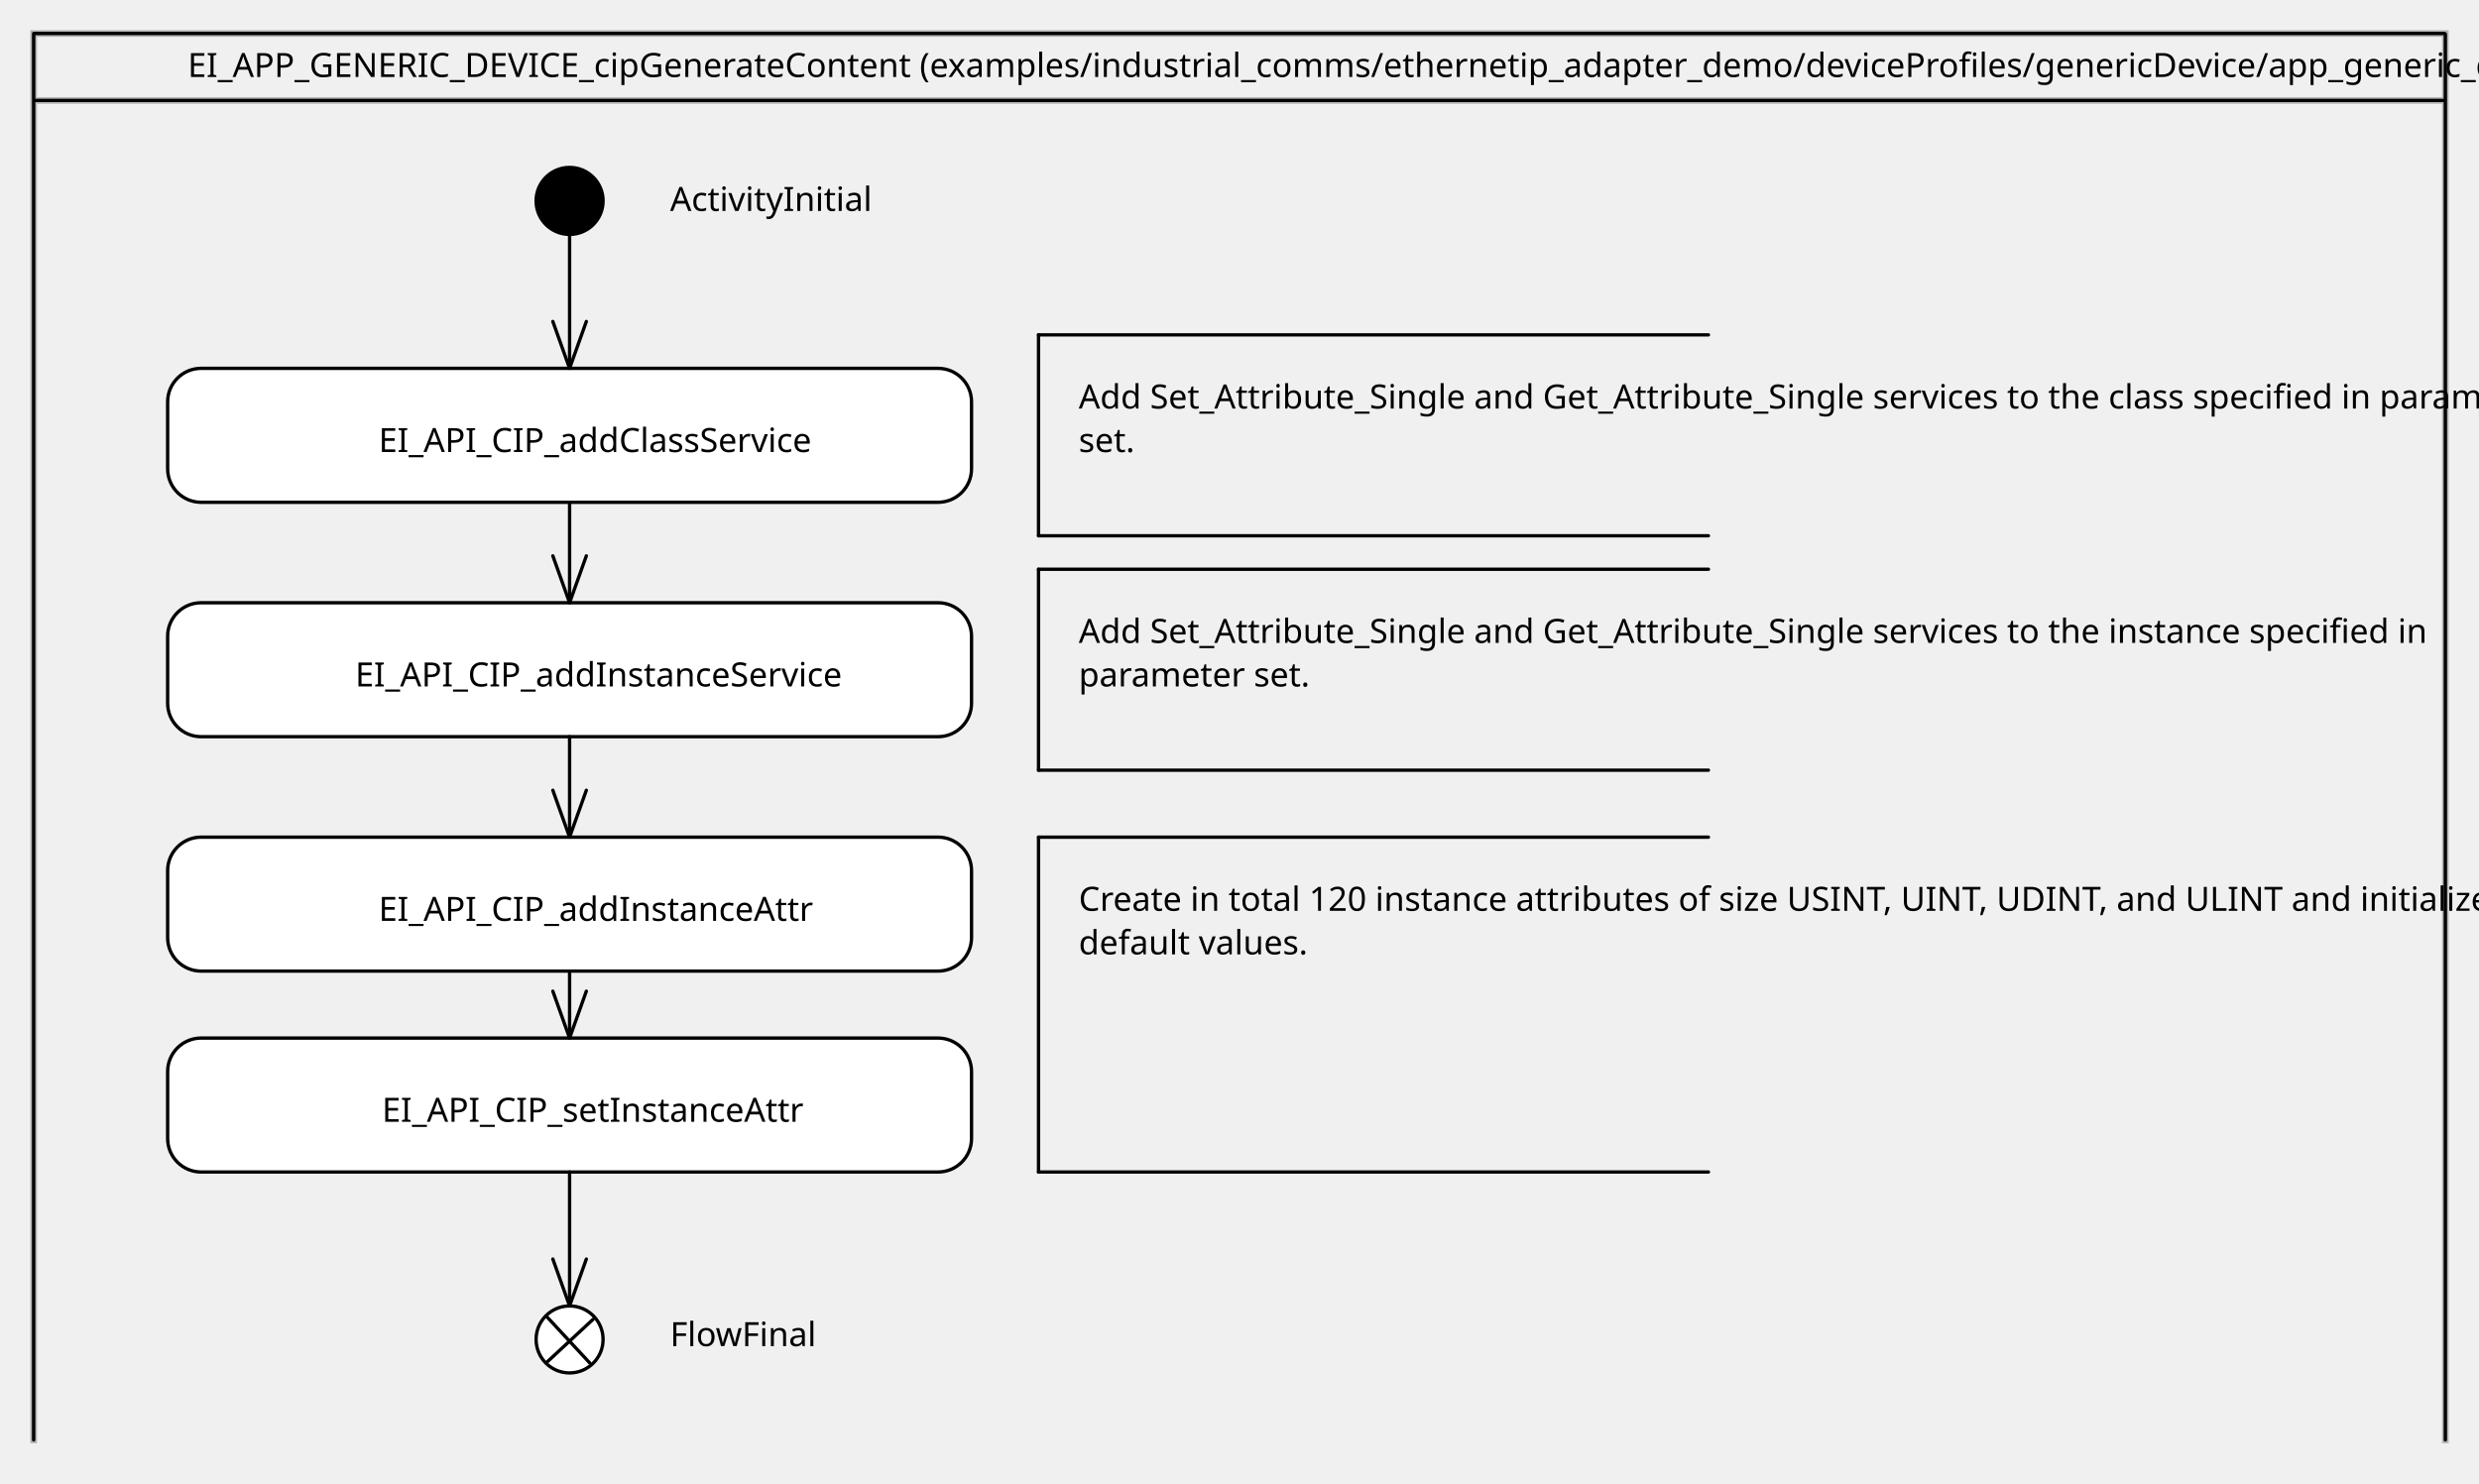
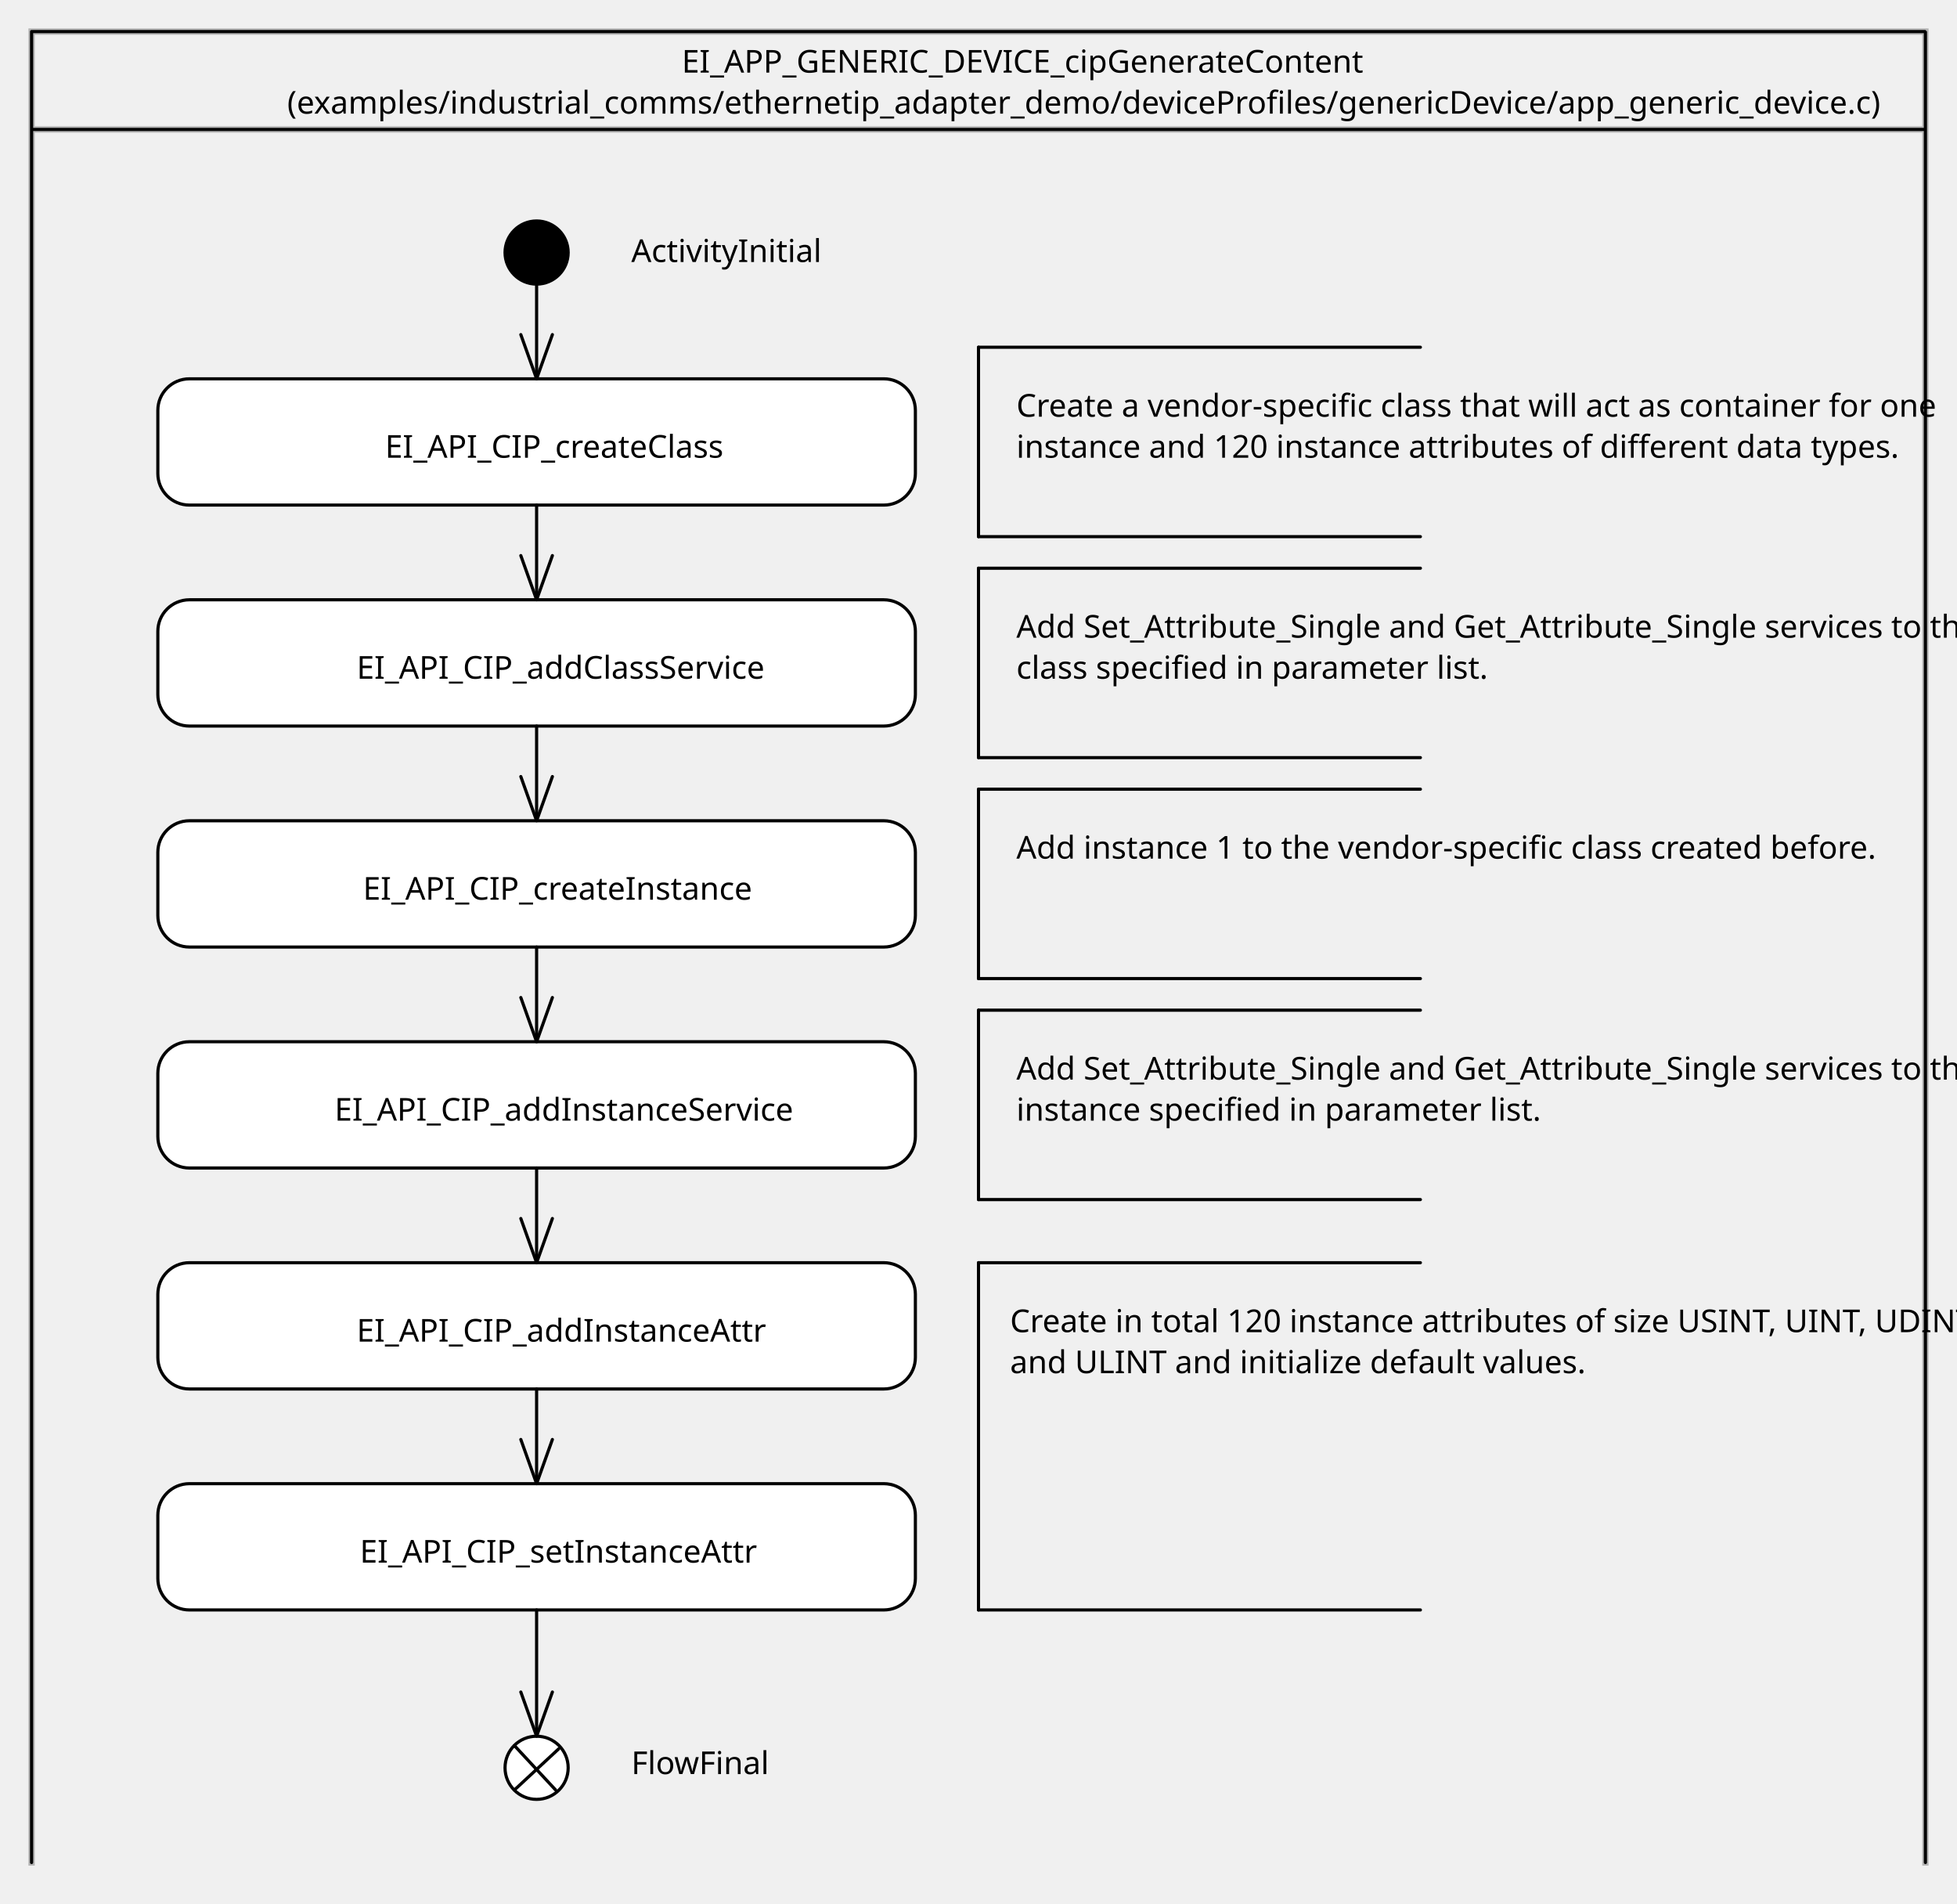
- <svg xmlns="http://www.w3.org/2000/svg" width="19.58cm" height="11.72cm" viewBox="0 0 740 443">
+ <svg xmlns="http://www.w3.org/2000/svg" width="16.40cm" height="15.95cm" viewBox="0 0 620 603">
  <g style="stroke-width:2;stroke-linecap:square;stroke-linejoin:miter; fill:#000000;fill-opacity:0.00; stroke:#B4B4B4; stroke-opacity:1.00">
-     <path d="M 10 10 L 10 430 M 730 430 L 730 10 L 10 10 M 10 30 L 730 30" shape-rendering="auto" />
+     <path d="M 10 10 L 10 590 M 610 590 L 610 10 L 10 10 M 10 41 L 610 41" shape-rendering="auto" />
  </g>
  <g style="stroke-width:1;stroke-linecap:round;stroke-linejoin:bevel; fill:#000000;fill-opacity:0.00; stroke:#000000; stroke-opacity:1.00">
-     <path d="M 10 10 L 10 430 M 730 430 L 730 10 L 10 10 M 10 30 L 730 30" shape-rendering="auto" />
+     <path d="M 10 10 L 10 590 M 610 590 L 610 10 L 10 10 M 10 41 L 610 41" shape-rendering="auto" />
  </g>
  <g style="stroke-width:1;stroke-linecap:round;stroke-linejoin:bevel; fill:#000000;fill-opacity:1.00; stroke:#000000; stroke-opacity:0.00">
-     <text x="56.00" y="23.00" textLength="627" style="font-family:Calibri; font-weight:0; font-style:normal; font-size:10px; fill:#000000;fill-opacity:1.00; stroke:#000000; stroke-opacity:0.00 stroke-width:0; white-space: pre;" xml:space="preserve" transform="rotate(-0.00 56.00 23.00)">EI_APP_GENERIC_DEVICE_cipGenerateContent (examples/industrial_comms/ethernetip_adapter_demo/deviceProfiles/genericDevice/app_generic_device.c)</text>
+     <text x="216.00" y="23.00" textLength="188" style="font-family:Calibri; font-weight:0; font-style:normal; font-size:10px; fill:#000000;fill-opacity:1.00; stroke:#000000; stroke-opacity:0.00 stroke-width:0; white-space: pre;" xml:space="preserve" transform="rotate(-0.00 216.00 23.00)">EI_APP_GENERIC_DEVICE_cipGenerateContent</text>
+     <text x="91.00" y="36.00" textLength="437" style="font-family:Calibri; font-weight:0; font-style:normal; font-size:10px; fill:#000000;fill-opacity:1.00; stroke:#000000; stroke-opacity:0.00 stroke-width:0; white-space: pre;" xml:space="preserve" transform="rotate(-0.00 91.00 36.00)">(examples/industrial_comms/ethernetip_adapter_demo/deviceProfiles/genericDevice/app_generic_device.c)</text>
  </g>
  <g style="stroke-width:1;stroke-linecap:round;stroke-linejoin:bevel; fill:#000000;fill-opacity:1.00; stroke:#000000; stroke-opacity:1.00">
-     <ellipse cx="170.00" cy="60.00" rx="10.00" ry="10.00" shape-rendering="auto" />
+     <ellipse cx="170.00" cy="80.00" rx="10.00" ry="10.00" shape-rendering="auto" />
  </g>
  <g style="stroke-width:1;stroke-linecap:round;stroke-linejoin:bevel; fill:#000000;fill-opacity:1.00; stroke:#000000; stroke-opacity:0.00">
-     <text x="200.00" y="63.00" textLength="52" style="font-family:Calibri; font-weight:0; font-style:normal; font-size:10px; fill:#000000;fill-opacity:1.00; stroke:#000000; stroke-opacity:0.00 stroke-width:0; white-space: pre;" xml:space="preserve" transform="rotate(-0.00 200.00 63.00)">ActivityInitial</text>
+     <text x="200.00" y="83.00" textLength="52" style="font-family:Calibri; font-weight:0; font-style:normal; font-size:10px; fill:#000000;fill-opacity:1.00; stroke:#000000; stroke-opacity:0.00 stroke-width:0; white-space: pre;" xml:space="preserve" transform="rotate(-0.00 200.00 83.00)">ActivityInitial</text>
  </g>
  <g style="stroke-width:1;stroke-linecap:round;stroke-linejoin:bevel; fill:#000000;fill-opacity:0.00; stroke:#000000; stroke-opacity:1.00">
-     <path d="M 510 100 L 310 100" shape-rendering="auto" />
-     <path d="M 310 100 L 310 160" shape-rendering="auto" />
-     <path d="M 310 160 L 510 160" shape-rendering="auto" />
+     <path d="M 450 180 L 310 180" shape-rendering="auto" />
+     <path d="M 310 180 L 310 240" shape-rendering="auto" />
+     <path d="M 310 240 L 450 240" shape-rendering="auto" />
  </g>
  <g style="stroke-width:1;stroke-linecap:round;stroke-linejoin:bevel; fill:#000000;fill-opacity:1.00; stroke:#000000; stroke-opacity:0.00">
-     <text x="322.00" y="122.00" textLength="372" style="font-family:Calibri; font-weight:0; font-style:normal; font-size:10px; fill:#000000;fill-opacity:1.00; stroke:#000000; stroke-opacity:0.00 stroke-width:0; white-space: pre;" xml:space="preserve" transform="rotate(-0.00 322.00 122.00)">Add Set_Attribute_Single and Get_Attribute_Single services to the class specified in parameter</text>
-     <text x="322.00" y="135.00" textLength="15" style="font-family:Calibri; font-weight:0; font-style:normal; font-size:10px; fill:#000000;fill-opacity:1.00; stroke:#000000; stroke-opacity:0.00 stroke-width:0; white-space: pre;" xml:space="preserve" transform="rotate(-0.00 322.00 135.00)">set.</text>
+     <text x="322.00" y="202.00" textLength="261" style="font-family:Calibri; font-weight:0; font-style:normal; font-size:10px; fill:#000000;fill-opacity:1.00; stroke:#000000; stroke-opacity:0.00 stroke-width:0; white-space: pre;" xml:space="preserve" transform="rotate(-0.00 322.00 202.00)">Add Set_Attribute_Single and Get_Attribute_Single services to the</text>
+     <text x="322.00" y="215.00" textLength="125" style="font-family:Calibri; font-weight:0; font-style:normal; font-size:10px; fill:#000000;fill-opacity:1.00; stroke:#000000; stroke-opacity:0.00 stroke-width:0; white-space: pre;" xml:space="preserve" transform="rotate(-0.00 322.00 215.00)">class specified in parameter list.</text>
  </g>
  <g style="stroke-width:1;stroke-linecap:round;stroke-linejoin:bevel; fill:#FFFFFF;fill-opacity:1.00; stroke:#000000; stroke-opacity:1.00">
-     <rect x="50" y="110" width="240" height="40" rx="10.00" shape-rendering="auto" />
+     <rect x="50" y="190" width="240" height="40" rx="10.00" shape-rendering="auto" />
  </g>
  <g style="stroke-width:1;stroke-linecap:round;stroke-linejoin:bevel; fill:#000000;fill-opacity:1.00; stroke:#000000; stroke-opacity:0.00">
-     <text x="113.00" y="135.00" textLength="114" style="font-family:Calibri; font-weight:0; font-style:normal; font-size:10px; fill:#000000;fill-opacity:1.00; stroke:#000000; stroke-opacity:0.00 stroke-width:0; white-space: pre;" xml:space="preserve" transform="rotate(-0.00 113.00 135.00)">EI_API_CIP_addClassService</text>
+     <text x="113.00" y="215.00" textLength="114" style="font-family:Calibri; font-weight:0; font-style:normal; font-size:10px; fill:#000000;fill-opacity:1.00; stroke:#000000; stroke-opacity:0.00 stroke-width:0; white-space: pre;" xml:space="preserve" transform="rotate(-0.00 113.00 215.00)">EI_API_CIP_addClassService</text>
  </g>
  <g style="stroke-width:1;stroke-linecap:round;stroke-linejoin:bevel; fill:#FFFFFF;fill-opacity:1.00; stroke:#000000; stroke-opacity:1.00">
-     <rect x="50" y="180" width="240" height="40" rx="10.00" shape-rendering="auto" />
+     <rect x="50" y="330" width="240" height="40" rx="10.00" shape-rendering="auto" />
  </g>
  <g style="stroke-width:1;stroke-linecap:round;stroke-linejoin:bevel; fill:#000000;fill-opacity:1.00; stroke:#000000; stroke-opacity:0.00">
-     <text x="106.00" y="205.00" textLength="128" style="font-family:Calibri; font-weight:0; font-style:normal; font-size:10px; fill:#000000;fill-opacity:1.00; stroke:#000000; stroke-opacity:0.00 stroke-width:0; white-space: pre;" xml:space="preserve" transform="rotate(-0.00 106.00 205.00)">EI_API_CIP_addInstanceService</text>
+     <text x="106.00" y="355.00" textLength="128" style="font-family:Calibri; font-weight:0; font-style:normal; font-size:10px; fill:#000000;fill-opacity:1.00; stroke:#000000; stroke-opacity:0.00 stroke-width:0; white-space: pre;" xml:space="preserve" transform="rotate(-0.00 106.00 355.00)">EI_API_CIP_addInstanceService</text>
  </g>
  <g style="stroke-width:1;stroke-linecap:round;stroke-linejoin:bevel; fill:#000000;fill-opacity:0.00; stroke:#000000; stroke-opacity:1.00">
-     <path d="M 510 250 L 310 250" shape-rendering="auto" />
-     <path d="M 310 250 L 310 350" shape-rendering="auto" />
-     <path d="M 310 350 L 510 350" shape-rendering="auto" />
+     <path d="M 450 400 L 310 400" shape-rendering="auto" />
+     <path d="M 310 400 L 310 510" shape-rendering="auto" />
+     <path d="M 310 510 L 450 510" shape-rendering="auto" />
  </g>
  <g style="stroke-width:1;stroke-linecap:round;stroke-linejoin:bevel; fill:#000000;fill-opacity:1.00; stroke:#000000; stroke-opacity:0.00">
-     <text x="322.00" y="272.00" textLength="354" style="font-family:Calibri; font-weight:0; font-style:normal; font-size:10px; fill:#000000;fill-opacity:1.00; stroke:#000000; stroke-opacity:0.00 stroke-width:0; white-space: pre;" xml:space="preserve" transform="rotate(-0.00 322.00 272.00)">Create in total 120 instance attributes of size USINT, UINT, UDINT, and ULINT and initialize</text>
-     <text x="322.00" y="285.00" textLength="59" style="font-family:Calibri; font-weight:0; font-style:normal; font-size:10px; fill:#000000;fill-opacity:1.00; stroke:#000000; stroke-opacity:0.00 stroke-width:0; white-space: pre;" xml:space="preserve" transform="rotate(-0.00 322.00 285.00)">default values.</text>
+     <text x="320.00" y="422.00" textLength="260" style="font-family:Calibri; font-weight:0; font-style:normal; font-size:10px; fill:#000000;fill-opacity:1.00; stroke:#000000; stroke-opacity:0.00 stroke-width:0; white-space: pre;" xml:space="preserve" transform="rotate(-0.00 320.00 422.00)">Create in total 120 instance attributes of size USINT, UINT, UDINT,</text>
+     <text x="320.00" y="435.00" textLength="153" style="font-family:Calibri; font-weight:0; font-style:normal; font-size:10px; fill:#000000;fill-opacity:1.00; stroke:#000000; stroke-opacity:0.00 stroke-width:0; white-space: pre;" xml:space="preserve" transform="rotate(-0.00 320.00 435.00)">and ULINT and initialize default values.</text>
  </g>
  <g style="stroke-width:1;stroke-linecap:round;stroke-linejoin:bevel; fill:#000000;fill-opacity:0.00; stroke:#000000; stroke-opacity:1.00">
-     <path d="M 510 170 L 310 170" shape-rendering="auto" />
-     <path d="M 310 170 L 310 230" shape-rendering="auto" />
-     <path d="M 310 230 L 510 230" shape-rendering="auto" />
+     <path d="M 450 320 L 310 320" shape-rendering="auto" />
+     <path d="M 310 320 L 310 380" shape-rendering="auto" />
+     <path d="M 310 380 L 450 380" shape-rendering="auto" />
  </g>
  <g style="stroke-width:1;stroke-linecap:round;stroke-linejoin:bevel; fill:#000000;fill-opacity:1.00; stroke:#000000; stroke-opacity:0.00">
-     <text x="322.00" y="192.00" textLength="342" style="font-family:Calibri; font-weight:0; font-style:normal; font-size:10px; fill:#000000;fill-opacity:1.00; stroke:#000000; stroke-opacity:0.00 stroke-width:0; white-space: pre;" xml:space="preserve" transform="rotate(-0.00 322.00 192.00)">Add Set_Attribute_Single and Get_Attribute_Single services to the instance specified in</text>
-     <text x="322.00" y="205.00" textLength="59" style="font-family:Calibri; font-weight:0; font-style:normal; font-size:10px; fill:#000000;fill-opacity:1.00; stroke:#000000; stroke-opacity:0.00 stroke-width:0; white-space: pre;" xml:space="preserve" transform="rotate(-0.00 322.00 205.00)">parameter set.</text>
+     <text x="322.00" y="342.00" textLength="261" style="font-family:Calibri; font-weight:0; font-style:normal; font-size:10px; fill:#000000;fill-opacity:1.00; stroke:#000000; stroke-opacity:0.00 stroke-width:0; white-space: pre;" xml:space="preserve" transform="rotate(-0.00 322.00 342.00)">Add Set_Attribute_Single and Get_Attribute_Single services to the</text>
+     <text x="322.00" y="355.00" textLength="139" style="font-family:Calibri; font-weight:0; font-style:normal; font-size:10px; fill:#000000;fill-opacity:1.00; stroke:#000000; stroke-opacity:0.00 stroke-width:0; white-space: pre;" xml:space="preserve" transform="rotate(-0.00 322.00 355.00)">instance specified in parameter list.</text>
  </g>
  <g style="stroke-width:1;stroke-linecap:round;stroke-linejoin:bevel; fill:#FFFFFF;fill-opacity:1.00; stroke:#000000; stroke-opacity:1.00">
-     <rect x="50" y="250" width="240" height="40" rx="10.00" shape-rendering="auto" />
+     <rect x="50" y="400" width="240" height="40" rx="10.00" shape-rendering="auto" />
  </g>
  <g style="stroke-width:1;stroke-linecap:round;stroke-linejoin:bevel; fill:#000000;fill-opacity:1.00; stroke:#000000; stroke-opacity:0.00">
-     <text x="113.00" y="275.00" textLength="114" style="font-family:Calibri; font-weight:0; font-style:normal; font-size:10px; fill:#000000;fill-opacity:1.00; stroke:#000000; stroke-opacity:0.00 stroke-width:0; white-space: pre;" xml:space="preserve" transform="rotate(-0.00 113.00 275.00)">EI_API_CIP_addInstanceAttr</text>
+     <text x="113.00" y="425.00" textLength="114" style="font-family:Calibri; font-weight:0; font-style:normal; font-size:10px; fill:#000000;fill-opacity:1.00; stroke:#000000; stroke-opacity:0.00 stroke-width:0; white-space: pre;" xml:space="preserve" transform="rotate(-0.00 113.00 425.00)">EI_API_CIP_addInstanceAttr</text>
  </g>
  <g style="stroke-width:1;stroke-linecap:round;stroke-linejoin:bevel; fill:#FFFFFF;fill-opacity:1.00; stroke:#000000; stroke-opacity:1.00">
-     <rect x="50" y="310" width="240" height="40" rx="10.00" shape-rendering="auto" />
+     <rect x="50" y="470" width="240" height="40" rx="10.00" shape-rendering="auto" />
  </g>
  <g style="stroke-width:1;stroke-linecap:round;stroke-linejoin:bevel; fill:#000000;fill-opacity:1.00; stroke:#000000; stroke-opacity:0.00">
-     <text x="114.00" y="335.00" textLength="111" style="font-family:Calibri; font-weight:0; font-style:normal; font-size:10px; fill:#000000;fill-opacity:1.00; stroke:#000000; stroke-opacity:0.00 stroke-width:0; white-space: pre;" xml:space="preserve" transform="rotate(-0.00 114.00 335.00)">EI_API_CIP_setInstanceAttr</text>
+     <text x="114.00" y="495.00" textLength="111" style="font-family:Calibri; font-weight:0; font-style:normal; font-size:10px; fill:#000000;fill-opacity:1.00; stroke:#000000; stroke-opacity:0.00 stroke-width:0; white-space: pre;" xml:space="preserve" transform="rotate(-0.00 114.00 495.00)">EI_API_CIP_setInstanceAttr</text>
  </g>
  <g style="stroke-width:1;stroke-linecap:round;stroke-linejoin:bevel; fill:#FFFFFF;fill-opacity:1.00; stroke:#000000; stroke-opacity:1.00">
-     <ellipse cx="170.00" cy="400.00" rx="10.00" ry="10.00" shape-rendering="auto" />
+     <ellipse cx="170.00" cy="560.00" rx="10.00" ry="10.00" shape-rendering="auto" />
  </g>
  <g style="stroke-width:1;stroke-linecap:round;stroke-linejoin:bevel; fill:#000000;fill-opacity:0.00; stroke:#000000; stroke-opacity:1.00">
-     <path d="M 163 407 L 177 394" shape-rendering="auto" />
-     <path d="M 163 393 L 176 407" shape-rendering="auto" />
+     <path d="M 163 567 L 177 554" shape-rendering="auto" />
+     <path d="M 163 553 L 176 567" shape-rendering="auto" />
  </g>
  <g style="stroke-width:1;stroke-linecap:round;stroke-linejoin:bevel; fill:#000000;fill-opacity:1.00; stroke:#000000; stroke-opacity:0.00">
-     <text x="200.00" y="402.00" textLength="38" style="font-family:Calibri; font-weight:0; font-style:normal; font-size:10px; fill:#000000;fill-opacity:1.00; stroke:#000000; stroke-opacity:0.00 stroke-width:0; white-space: pre;" xml:space="preserve" transform="rotate(-0.00 200.00 402.00)">FlowFinal</text>
+     <text x="200.00" y="562.00" textLength="38" style="font-family:Calibri; font-weight:0; font-style:normal; font-size:10px; fill:#000000;fill-opacity:1.00; stroke:#000000; stroke-opacity:0.00 stroke-width:0; white-space: pre;" xml:space="preserve" transform="rotate(-0.00 200.00 562.00)">FlowFinal</text>
+   </g>
+   <g style="stroke-width:1;stroke-linecap:round;stroke-linejoin:bevel; fill:#FFFFFF;fill-opacity:1.00; stroke:#000000; stroke-opacity:1.00">
+     <rect x="50" y="120" width="240" height="40" rx="10.00" shape-rendering="auto" />
+   </g>
+   <g style="stroke-width:1;stroke-linecap:round;stroke-linejoin:bevel; fill:#000000;fill-opacity:1.00; stroke:#000000; stroke-opacity:0.00">
+     <text x="122.00" y="145.00" textLength="95" style="font-family:Calibri; font-weight:0; font-style:normal; font-size:10px; fill:#000000;fill-opacity:1.00; stroke:#000000; stroke-opacity:0.00 stroke-width:0; white-space: pre;" xml:space="preserve" transform="rotate(-0.00 122.00 145.00)">EI_API_CIP_createClass</text>
+   </g>
+   <g style="stroke-width:1;stroke-linecap:round;stroke-linejoin:bevel; fill:#FFFFFF;fill-opacity:1.00; stroke:#000000; stroke-opacity:1.00">
+     <rect x="50" y="260" width="240" height="40" rx="10.00" shape-rendering="auto" />
+   </g>
+   <g style="stroke-width:1;stroke-linecap:round;stroke-linejoin:bevel; fill:#000000;fill-opacity:1.00; stroke:#000000; stroke-opacity:0.00">
+     <text x="115.00" y="285.00" textLength="109" style="font-family:Calibri; font-weight:0; font-style:normal; font-size:10px; fill:#000000;fill-opacity:1.00; stroke:#000000; stroke-opacity:0.00 stroke-width:0; white-space: pre;" xml:space="preserve" transform="rotate(-0.00 115.00 285.00)">EI_API_CIP_createInstance</text>
  </g>
  <g style="stroke-width:1;stroke-linecap:round;stroke-linejoin:bevel; fill:#000000;fill-opacity:0.00; stroke:#000000; stroke-opacity:1.00">
-     <path d="M 170 350 L 170 390" shape-rendering="auto" />
-     <path d="M 165 376 L 170 390 L 175 376" shape-rendering="auto" />
-     <path d="M 170 290 L 170 310" shape-rendering="auto" />
-     <path d="M 165 296 L 170 310 L 175 296" shape-rendering="auto" />
-     <path d="M 170 220 L 170 250" shape-rendering="auto" />
-     <path d="M 165 236 L 170 250 L 175 236" shape-rendering="auto" />
-     <path d="M 170 150 L 170 180" shape-rendering="auto" />
-     <path d="M 165 166 L 170 180 L 175 166" shape-rendering="auto" />
-     <path d="M 170 70 L 170 110" shape-rendering="auto" />
-     <path d="M 165 96 L 170 110 L 175 96" shape-rendering="auto" />
+     <path d="M 450 110 L 310 110" shape-rendering="auto" />
+     <path d="M 310 110 L 310 170" shape-rendering="auto" />
+     <path d="M 310 170 L 450 170" shape-rendering="auto" />
+   </g>
+   <g style="stroke-width:1;stroke-linecap:round;stroke-linejoin:bevel; fill:#000000;fill-opacity:1.00; stroke:#000000; stroke-opacity:0.00">
+     <text x="322.00" y="132.00" textLength="243" style="font-family:Calibri; font-weight:0; font-style:normal; font-size:10px; fill:#000000;fill-opacity:1.00; stroke:#000000; stroke-opacity:0.00 stroke-width:0; white-space: pre;" xml:space="preserve" transform="rotate(-0.00 322.00 132.00)">Create a vendor-specific class that will act as container for one</text>
+     <text x="322.00" y="145.00" textLength="235" style="font-family:Calibri; font-weight:0; font-style:normal; font-size:10px; fill:#000000;fill-opacity:1.00; stroke:#000000; stroke-opacity:0.00 stroke-width:0; white-space: pre;" xml:space="preserve" transform="rotate(-0.00 322.00 145.00)">instance and 120 instance attributes of different data types.</text>
+   </g>
+   <g style="stroke-width:1;stroke-linecap:round;stroke-linejoin:bevel; fill:#000000;fill-opacity:0.00; stroke:#000000; stroke-opacity:1.00">
+     <path d="M 450 250 L 310 250" shape-rendering="auto" />
+     <path d="M 310 250 L 310 310" shape-rendering="auto" />
+     <path d="M 310 310 L 450 310" shape-rendering="auto" />
+   </g>
+   <g style="stroke-width:1;stroke-linecap:round;stroke-linejoin:bevel; fill:#000000;fill-opacity:1.00; stroke:#000000; stroke-opacity:0.00">
+     <text x="322.00" y="272.00" textLength="229" style="font-family:Calibri; font-weight:0; font-style:normal; font-size:10px; fill:#000000;fill-opacity:1.00; stroke:#000000; stroke-opacity:0.00 stroke-width:0; white-space: pre;" xml:space="preserve" transform="rotate(-0.00 322.00 272.00)">Add instance 1 to the vendor-specific class created before.</text>
+   </g>
+   <g style="stroke-width:1;stroke-linecap:round;stroke-linejoin:bevel; fill:#000000;fill-opacity:0.00; stroke:#000000; stroke-opacity:1.00">
+     <path d="M 170 300 L 170 330" shape-rendering="auto" />
+     <path d="M 165 316 L 170 330 L 175 316" shape-rendering="auto" />
+     <path d="M 170 160 L 170 190" shape-rendering="auto" />
+     <path d="M 165 176 L 170 190 L 175 176" shape-rendering="auto" />
+     <path d="M 170 510 L 170 550" shape-rendering="auto" />
+     <path d="M 165 536 L 170 550 L 175 536" shape-rendering="auto" />
+     <path d="M 170 440 L 170 470" shape-rendering="auto" />
+     <path d="M 165 456 L 170 470 L 175 456" shape-rendering="auto" />
+     <path d="M 170 230 L 170 260" shape-rendering="auto" />
+     <path d="M 165 246 L 170 260 L 175 246" shape-rendering="auto" />
+     <path d="M 170 370 L 170 400" shape-rendering="auto" />
+     <path d="M 165 386 L 170 400 L 175 386" shape-rendering="auto" />
+     <path d="M 170 90 L 170 120" shape-rendering="auto" />
+     <path d="M 165 106 L 170 120 L 175 106" shape-rendering="auto" />
  </g>
</svg>
